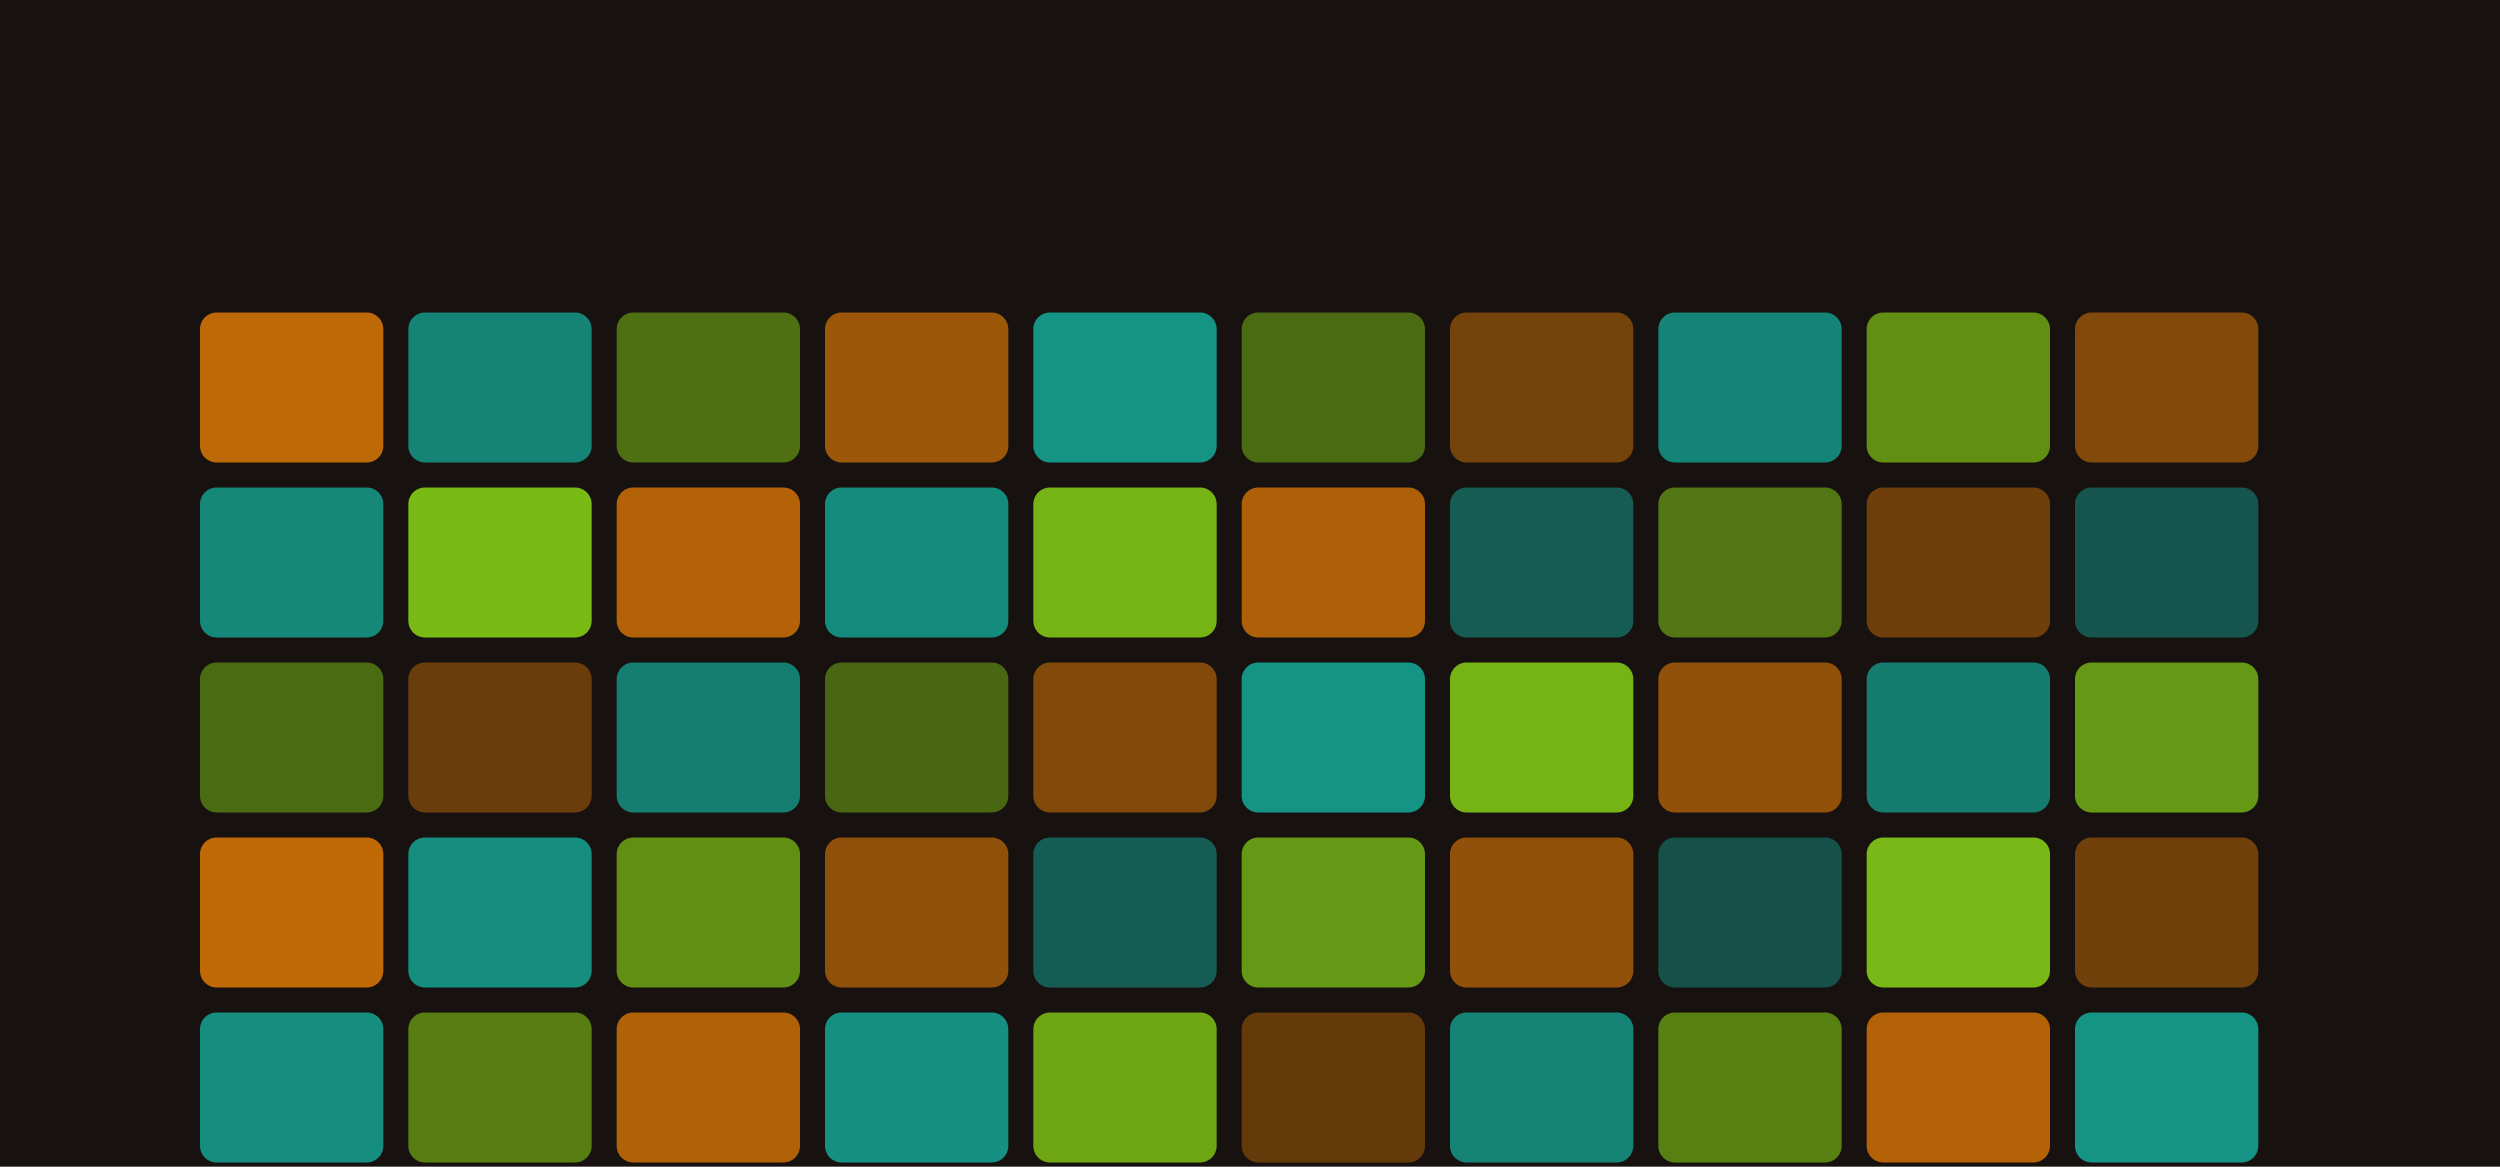
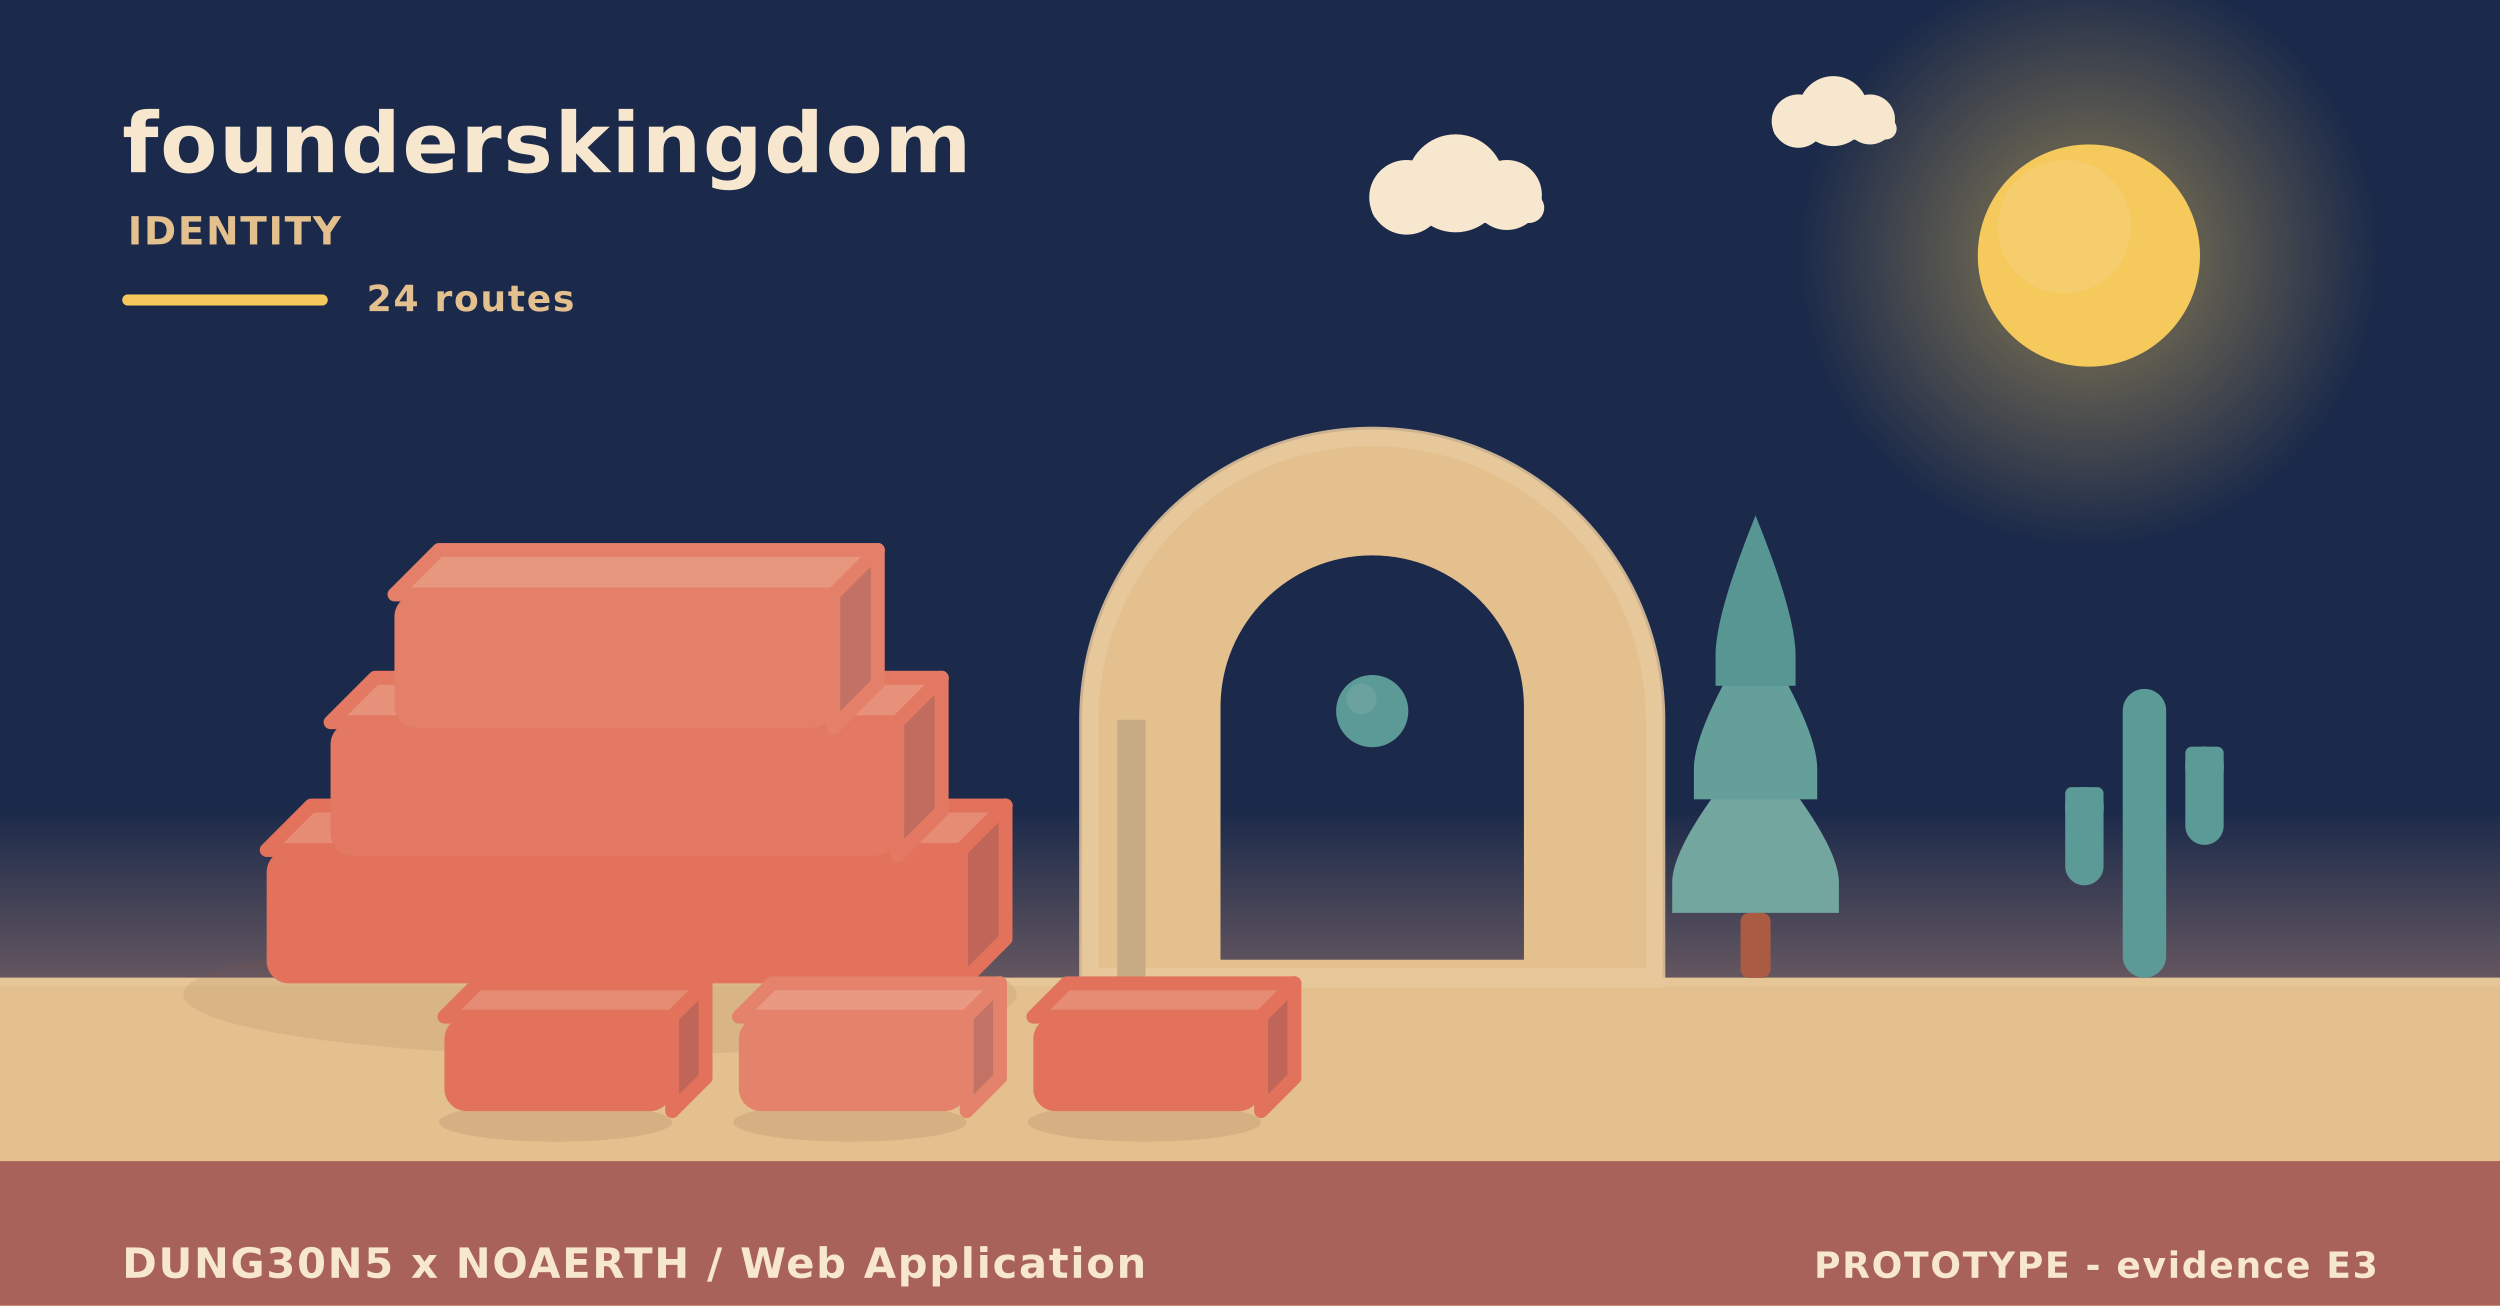
- <svg xmlns="http://www.w3.org/2000/svg" viewBox="0 0 1200 560" width="1200" height="560" role="img" aria-label="founderskingdom hero">
-   <rect width="1200" height="560" fill="#17110f" />
-   <defs>
-     <linearGradient id="gh" x1="0" y1="0" x2="1" y2="1">
-       <stop offset="0%" stop-color="#d97706" />
-       <stop offset="100%" stop-color="#14b8a6" />
-     </linearGradient>
-   </defs>
-   <rect x="96.00" y="150.00" width="88.00" height="72.00" rx="8.00" fill="#d97706" opacity="0.86" />
-   <rect x="196.00" y="150.00" width="88.00" height="72.00" rx="8.00" fill="#14b8a6" opacity="0.68" />
-   <rect x="296.00" y="150.00" width="88.00" height="72.00" rx="8.00" fill="#84cc16" opacity="0.51" />
-   <rect x="396.00" y="150.00" width="88.00" height="72.00" rx="8.00" fill="#d97706" opacity="0.69" />
-   <rect x="496.00" y="150.00" width="88.00" height="72.00" rx="8.00" fill="#14b8a6" opacity="0.78" />
-   <rect x="596.00" y="150.00" width="88.00" height="72.00" rx="8.00" fill="#84cc16" opacity="0.48" />
-   <rect x="696.00" y="150.00" width="88.00" height="72.00" rx="8.00" fill="#d97706" opacity="0.48" />
-   <rect x="796.00" y="150.00" width="88.00" height="72.00" rx="8.00" fill="#14b8a6" opacity="0.69" />
-   <rect x="896.00" y="150.00" width="88.00" height="72.00" rx="8.00" fill="#84cc16" opacity="0.67" />
-   <rect x="996.00" y="150.00" width="88.00" height="72.00" rx="8.00" fill="#d97706" opacity="0.55" />
-   <rect x="96.00" y="234.00" width="88.00" height="72.00" rx="8.00" fill="#14b8a6" opacity="0.71" />
-   <rect x="196.00" y="234.00" width="88.00" height="72.00" rx="8.00" fill="#84cc16" opacity="0.90" />
-   <rect x="296.00" y="234.00" width="88.00" height="72.00" rx="8.00" fill="#d97706" opacity="0.80" />
-   <rect x="396.00" y="234.00" width="88.00" height="72.00" rx="8.00" fill="#14b8a6" opacity="0.73" />
-   <rect x="496.00" y="234.00" width="88.00" height="72.00" rx="8.00" fill="#84cc16" opacity="0.87" />
-   <rect x="596.00" y="234.00" width="88.00" height="72.00" rx="8.00" fill="#d97706" opacity="0.77" />
-   <rect x="696.00" y="234.00" width="88.00" height="72.00" rx="8.00" fill="#14b8a6" opacity="0.45" />
-   <rect x="796.00" y="234.00" width="88.00" height="72.00" rx="8.00" fill="#84cc16" opacity="0.54" />
-   <rect x="896.00" y="234.00" width="88.00" height="72.00" rx="8.00" fill="#d97706" opacity="0.45" />
-   <rect x="996.00" y="234.00" width="88.00" height="72.00" rx="8.00" fill="#14b8a6" opacity="0.41" />
-   <rect x="96.00" y="318.00" width="88.00" height="72.00" rx="8.00" fill="#84cc16" opacity="0.48" />
-   <rect x="196.00" y="318.00" width="88.00" height="72.00" rx="8.00" fill="#d97706" opacity="0.43" />
-   <rect x="296.00" y="318.00" width="88.00" height="72.00" rx="8.00" fill="#14b8a6" opacity="0.65" />
-   <rect x="396.00" y="318.00" width="88.00" height="72.00" rx="8.00" fill="#84cc16" opacity="0.46" />
-   <rect x="496.00" y="318.00" width="88.00" height="72.00" rx="8.00" fill="#d97706" opacity="0.55" />
-   <rect x="596.00" y="318.00" width="88.00" height="72.00" rx="8.00" fill="#14b8a6" opacity="0.78" />
-   <rect x="696.00" y="318.00" width="88.00" height="72.00" rx="8.00" fill="#84cc16" opacity="0.87" />
-   <rect x="796.00" y="318.00" width="88.00" height="72.00" rx="8.00" fill="#d97706" opacity="0.63" />
-   <rect x="896.00" y="318.00" width="88.00" height="72.00" rx="8.00" fill="#14b8a6" opacity="0.64" />
-   <rect x="996.00" y="318.00" width="88.00" height="72.00" rx="8.00" fill="#84cc16" opacity="0.72" />
-   <rect x="96.00" y="402.00" width="88.00" height="72.00" rx="8.00" fill="#d97706" opacity="0.87" />
-   <rect x="196.00" y="402.00" width="88.00" height="72.00" rx="8.00" fill="#14b8a6" opacity="0.75" />
-   <rect x="296.00" y="402.00" width="88.00" height="72.00" rx="8.00" fill="#84cc16" opacity="0.67" />
-   <rect x="396.00" y="402.00" width="88.00" height="72.00" rx="8.00" fill="#d97706" opacity="0.62" />
-   <rect x="496.00" y="402.00" width="88.00" height="72.00" rx="8.00" fill="#14b8a6" opacity="0.46" />
-   <rect x="596.00" y="402.00" width="88.00" height="72.00" rx="8.00" fill="#84cc16" opacity="0.72" />
-   <rect x="696.00" y="402.00" width="88.00" height="72.00" rx="8.00" fill="#d97706" opacity="0.63" />
-   <rect x="796.00" y="402.00" width="88.00" height="72.00" rx="8.00" fill="#14b8a6" opacity="0.39" />
-   <rect x="896.00" y="402.00" width="88.00" height="72.00" rx="8.00" fill="#84cc16" opacity="0.89" />
-   <rect x="996.00" y="402.00" width="88.00" height="72.00" rx="8.00" fill="#d97706" opacity="0.46" />
-   <rect x="96.00" y="486.00" width="88.00" height="72.00" rx="8.00" fill="#14b8a6" opacity="0.75" />
-   <rect x="196.00" y="486.00" width="88.00" height="72.00" rx="8.00" fill="#84cc16" opacity="0.58" />
-   <rect x="296.00" y="486.00" width="88.00" height="72.00" rx="8.00" fill="#d97706" opacity="0.79" />
-   <rect x="396.00" y="486.00" width="88.00" height="72.00" rx="8.00" fill="#14b8a6" opacity="0.76" />
-   <rect x="496.00" y="486.00" width="88.00" height="72.00" rx="8.00" fill="#84cc16" opacity="0.79" />
-   <rect x="596.00" y="486.00" width="88.00" height="72.00" rx="8.00" fill="#d97706" opacity="0.40" />
-   <rect x="696.00" y="486.00" width="88.00" height="72.00" rx="8.00" fill="#14b8a6" opacity="0.68" />
-   <rect x="796.00" y="486.00" width="88.00" height="72.00" rx="8.00" fill="#84cc16" opacity="0.59" />
-   <rect x="896.00" y="486.00" width="88.00" height="72.00" rx="8.00" fill="#d97706" opacity="0.80" />
-   <rect x="996.00" y="486.00" width="88.00" height="72.00" rx="8.00" fill="#14b8a6" opacity="0.78" />
+ <svg xmlns="http://www.w3.org/2000/svg" width="900" height="470" viewBox="0 0 900 470" role="img" aria-label="founderskingdom - identity">
+   <linearGradient id="skyh" x1="0" y1="0" x2="0" y2="1">
+     <stop offset="0" stop-color="#1b2a4a" />
+     <stop offset="0.62" stop-color="#1b2a4a" />
+     <stop offset="1" stop-color="#f3ad8a" />
+   </linearGradient>
+   <rect width="900" height="470" fill="url(#skyh)" />
+   <radialGradient id="sunh">
+     <stop offset="0.35" stop-color="#f5c95c" stop-opacity="0.34" />
+     <stop offset="1" stop-color="#f5c95c" stop-opacity="0" />
+   </radialGradient>
+   <circle cx="752" cy="92" r="104" fill="url(#sunh)" />
+   <circle cx="752" cy="92" r="40" fill="#f5c95c" />
+   <circle cx="743.2" cy="81.6" r="24" fill="#f5d27e" opacity="0.5" />
+   <g>
+     <circle cx="524" cy="66" r="17.64" fill="#f6e7ce" />
+     <circle cx="506.36" cy="71.04" r="13.44" fill="#f6e7ce" />
+     <circle cx="542.48" cy="70.2" r="12.6" fill="#f6e7ce" />
+     <rect x="493.76" y="69.36" width="62.16" height="10.92" rx="5.46" fill="#f6e7ce" />
+   </g>
+   <g>
+     <circle cx="660" cy="40" r="12.6" fill="#f6e7ce" />
+     <circle cx="647.4" cy="43.6" r="9.6" fill="#f6e7ce" />
+     <circle cx="673.2" cy="43" r="9" fill="#f6e7ce" />
+     <rect x="638.4" y="42.4" width="44.4" height="7.8" rx="3.9" fill="#f6e7ce" />
+   </g>
+   <rect x="0" y="352" width="900" height="118" fill="#e3c08d" />
+   <rect x="0" y="352" width="900" height="3" fill="#e6c596" />
+   <text x="44" y="62" font-family="Verdana,DejaVu Sans,sans-serif" font-size="30" font-weight="700" letter-spacing="0.6" fill="#f6e7ce" text-anchor="start">founderskingdom</text>
+   <text x="46" y="88" font-family="Verdana,DejaVu Sans,sans-serif" font-size="14" font-weight="700" letter-spacing="0.6" fill="#e3c08d" text-anchor="start">IDENTITY</text>
+   <rect x="44" y="106" width="74" height="4" rx="2" fill="#f5c95c" />
+   <text x="132" y="112" font-family="Verdana,DejaVu Sans,sans-serif" font-size="13" font-weight="700" letter-spacing="0.6" fill="#e3c08d" text-anchor="start">24 routes</text>
+   <ellipse cx="216" cy="358" rx="150" ry="22" fill="rgba(138,90,68,0.11)" />
+   <path d="M96,306 L346,306 L362,290 L112,290 Z" fill="#e68c74" stroke="#e2725b" stroke-width="5" stroke-linejoin="round" />
+   <path d="M346,306 L362,290 L362,338 L346,354 Z" fill="#c06658" stroke="#e2725b" stroke-width="5" stroke-linejoin="round" />
+   <rect x="96" y="306" width="250" height="48" rx="8" fill="#e2725b" />
+   <path d="M119,260 L323,260 L339,244 L135,244 Z" fill="#e7917a" stroke="#e37962" stroke-width="5" stroke-linejoin="round" />
+   <path d="M323,260 L339,244 L339,292 L323,308 Z" fill="#c16c5e" stroke="#e37962" stroke-width="5" stroke-linejoin="round" />
+   <rect x="119" y="260" width="204" height="48" rx="8" fill="#e37962" />
+   <path d="M142,214 L300,214 L316,198 L158,198 Z" fill="#e8977f" stroke="#e48069" stroke-width="5" stroke-linejoin="round" />
+   <path d="M300,214 L316,198 L316,246 L300,262 Z" fill="#c27164" stroke="#e48069" stroke-width="5" stroke-linejoin="round" />
+   <rect x="142" y="214" width="158" height="48" rx="8" fill="#e48069" />
+   <path d="M392,352 L392,259.12 A102,102 0 0 1 596,259.12 L596,352 Z M436.88,348 L436.88,254.55 A57.12,57.12 0 0 1 551.12,254.55 L551.12,348 Z" fill="#e3c08d" fill-rule="evenodd" stroke="#e3c08d" stroke-width="5" stroke-linejoin="round" />
+   <path d="M392,352 L392,259.12 A102,102 0 0 1 596,259.12 L596,352 Z" fill="none" stroke="#e8c99d" stroke-width="7" stroke-linecap="round" opacity="0.85" />
+   <rect x="402.2" y="259.12" width="10.2" height="92.88" fill="#c7ab84" />
+   <circle cx="494" cy="256" r="13" fill="#5b9a97" />
+   <circle cx="490.1" cy="251.58" r="5.46" fill="#7aa9a2" opacity="0.55" />
+   <rect x="626.6" y="328.64" width="10.8" height="23.36" rx="3" fill="#ac5b43" />
+   <path d="M632,267.32 Q602,302.89 602,317.6 Q602,328.64 602,328.64 L662,328.64 Q662,328.64 662,317.6 Q662,302.89 632,267.32 Z" fill="#74a6a0" />
+   <path d="M632,226.44 Q609.8,262.01 609.8,276.72 Q609.8,287.76 609.8,287.76 L654.2,287.76 Q654.2,287.76 654.2,276.72 Q654.2,262.01 632,226.44 Z" fill="#649f9a" />
+   <path d="M632,185.56 Q617.6,221.13 617.6,235.84 Q617.6,246.88 617.6,246.88 L646.4,246.88 Q646.4,246.88 646.4,235.84 Q646.4,221.13 632,185.56 Z" fill="#589694" />
+   <rect x="764.18" y="248" width="15.64" height="104" rx="7.82" fill="#5b9a97" />
+   <rect x="743.48" y="283.36" width="13.8" height="35.36" rx="6.9" fill="#5b9a97" />
+   <rect x="743.48" y="283.36" width="13.8" height="10.4" rx="2.3" fill="#5b9a97" />
+   <rect x="786.72" y="268.8" width="13.8" height="35.36" rx="6.9" fill="#5b9a97" />
+   <rect x="786.72" y="268.8" width="13.8" height="10.4" rx="2.3" fill="#5b9a97" />
+   <ellipse cx="200" cy="404" rx="42" ry="7" fill="rgba(138,90,68,0.15)" />
+   <path d="M160,366 L242,366 L254,354 L172,354 Z" fill="#e68c74" stroke="#e2725b" stroke-width="5" stroke-linejoin="round" />
+   <path d="M242,366 L254,354 L254,388 L242,400 Z" fill="#c06658" stroke="#e2725b" stroke-width="5" stroke-linejoin="round" />
+   <rect x="160" y="366" width="82" height="34" rx="8" fill="#e2725b" />
+   <ellipse cx="306" cy="404" rx="42" ry="7" fill="rgba(138,90,68,0.15)" />
+   <path d="M266,366 L348,366 L360,354 L278,354 Z" fill="#e99881" stroke="#e5826b" stroke-width="5" stroke-linejoin="round" />
+   <path d="M348,366 L360,354 L360,388 L348,400 Z" fill="#c37365" stroke="#e5826b" stroke-width="5" stroke-linejoin="round" />
+   <rect x="266" y="366" width="82" height="34" rx="8" fill="#e5826b" />
+   <ellipse cx="412" cy="404" rx="42" ry="7" fill="rgba(138,90,68,0.15)" />
+   <path d="M372,366 L454,366 L466,354 L384,354 Z" fill="#e68c74" stroke="#e2725b" stroke-width="5" stroke-linejoin="round" />
+   <path d="M454,366 L466,354 L466,388 L454,400 Z" fill="#c06658" stroke="#e2725b" stroke-width="5" stroke-linejoin="round" />
+   <rect x="372" y="366" width="82" height="34" rx="8" fill="#e2725b" />
+   <rect x="0" y="418" width="900" height="52" rx="0" fill="#a65c56" opacity="0.94" />
+   <text x="44" y="460" font-family="Verdana,DejaVu Sans,sans-serif" font-size="15" font-weight="700" letter-spacing="0.6" fill="#f6e7ce" text-anchor="start">DUNG30N5 x NOAERTH  /  Web Application</text>
+   <text x="856" y="460" font-family="Verdana,DejaVu Sans,sans-serif" font-size="13" font-weight="700" letter-spacing="0.6" fill="#f6e7ce" text-anchor="end">PROTOTYPE  -  evidence E3</text>
</svg>
